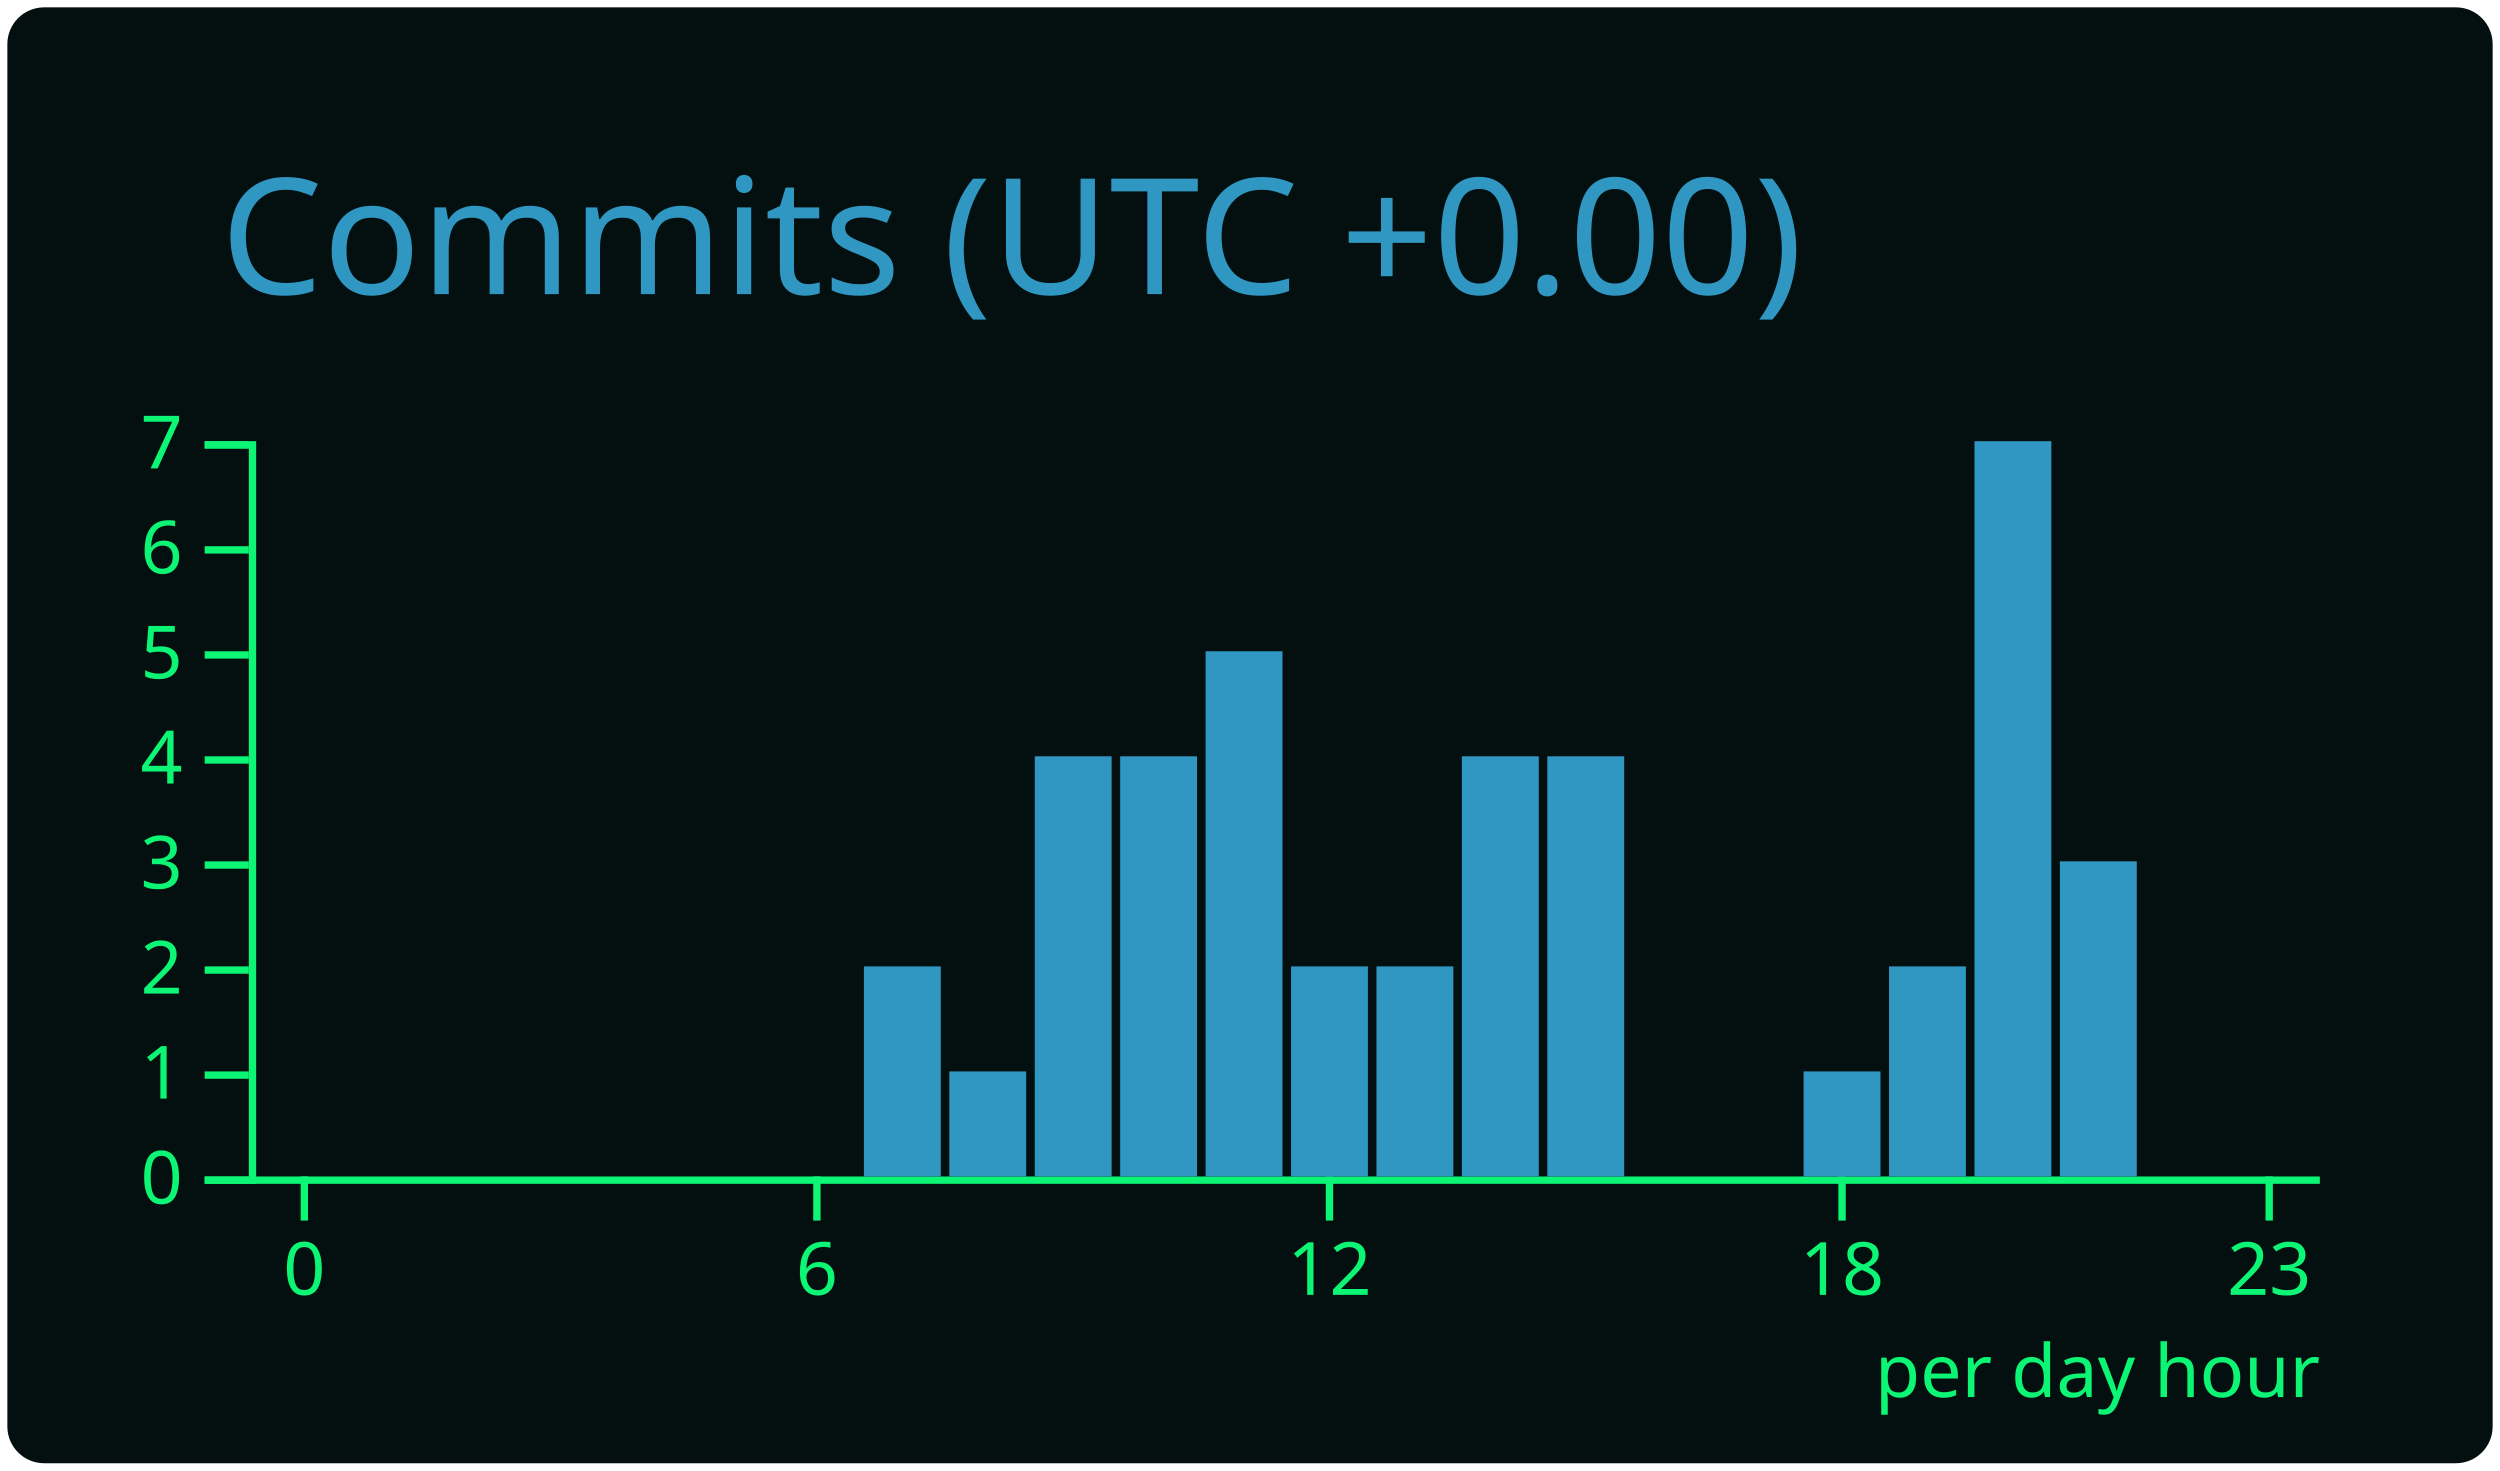
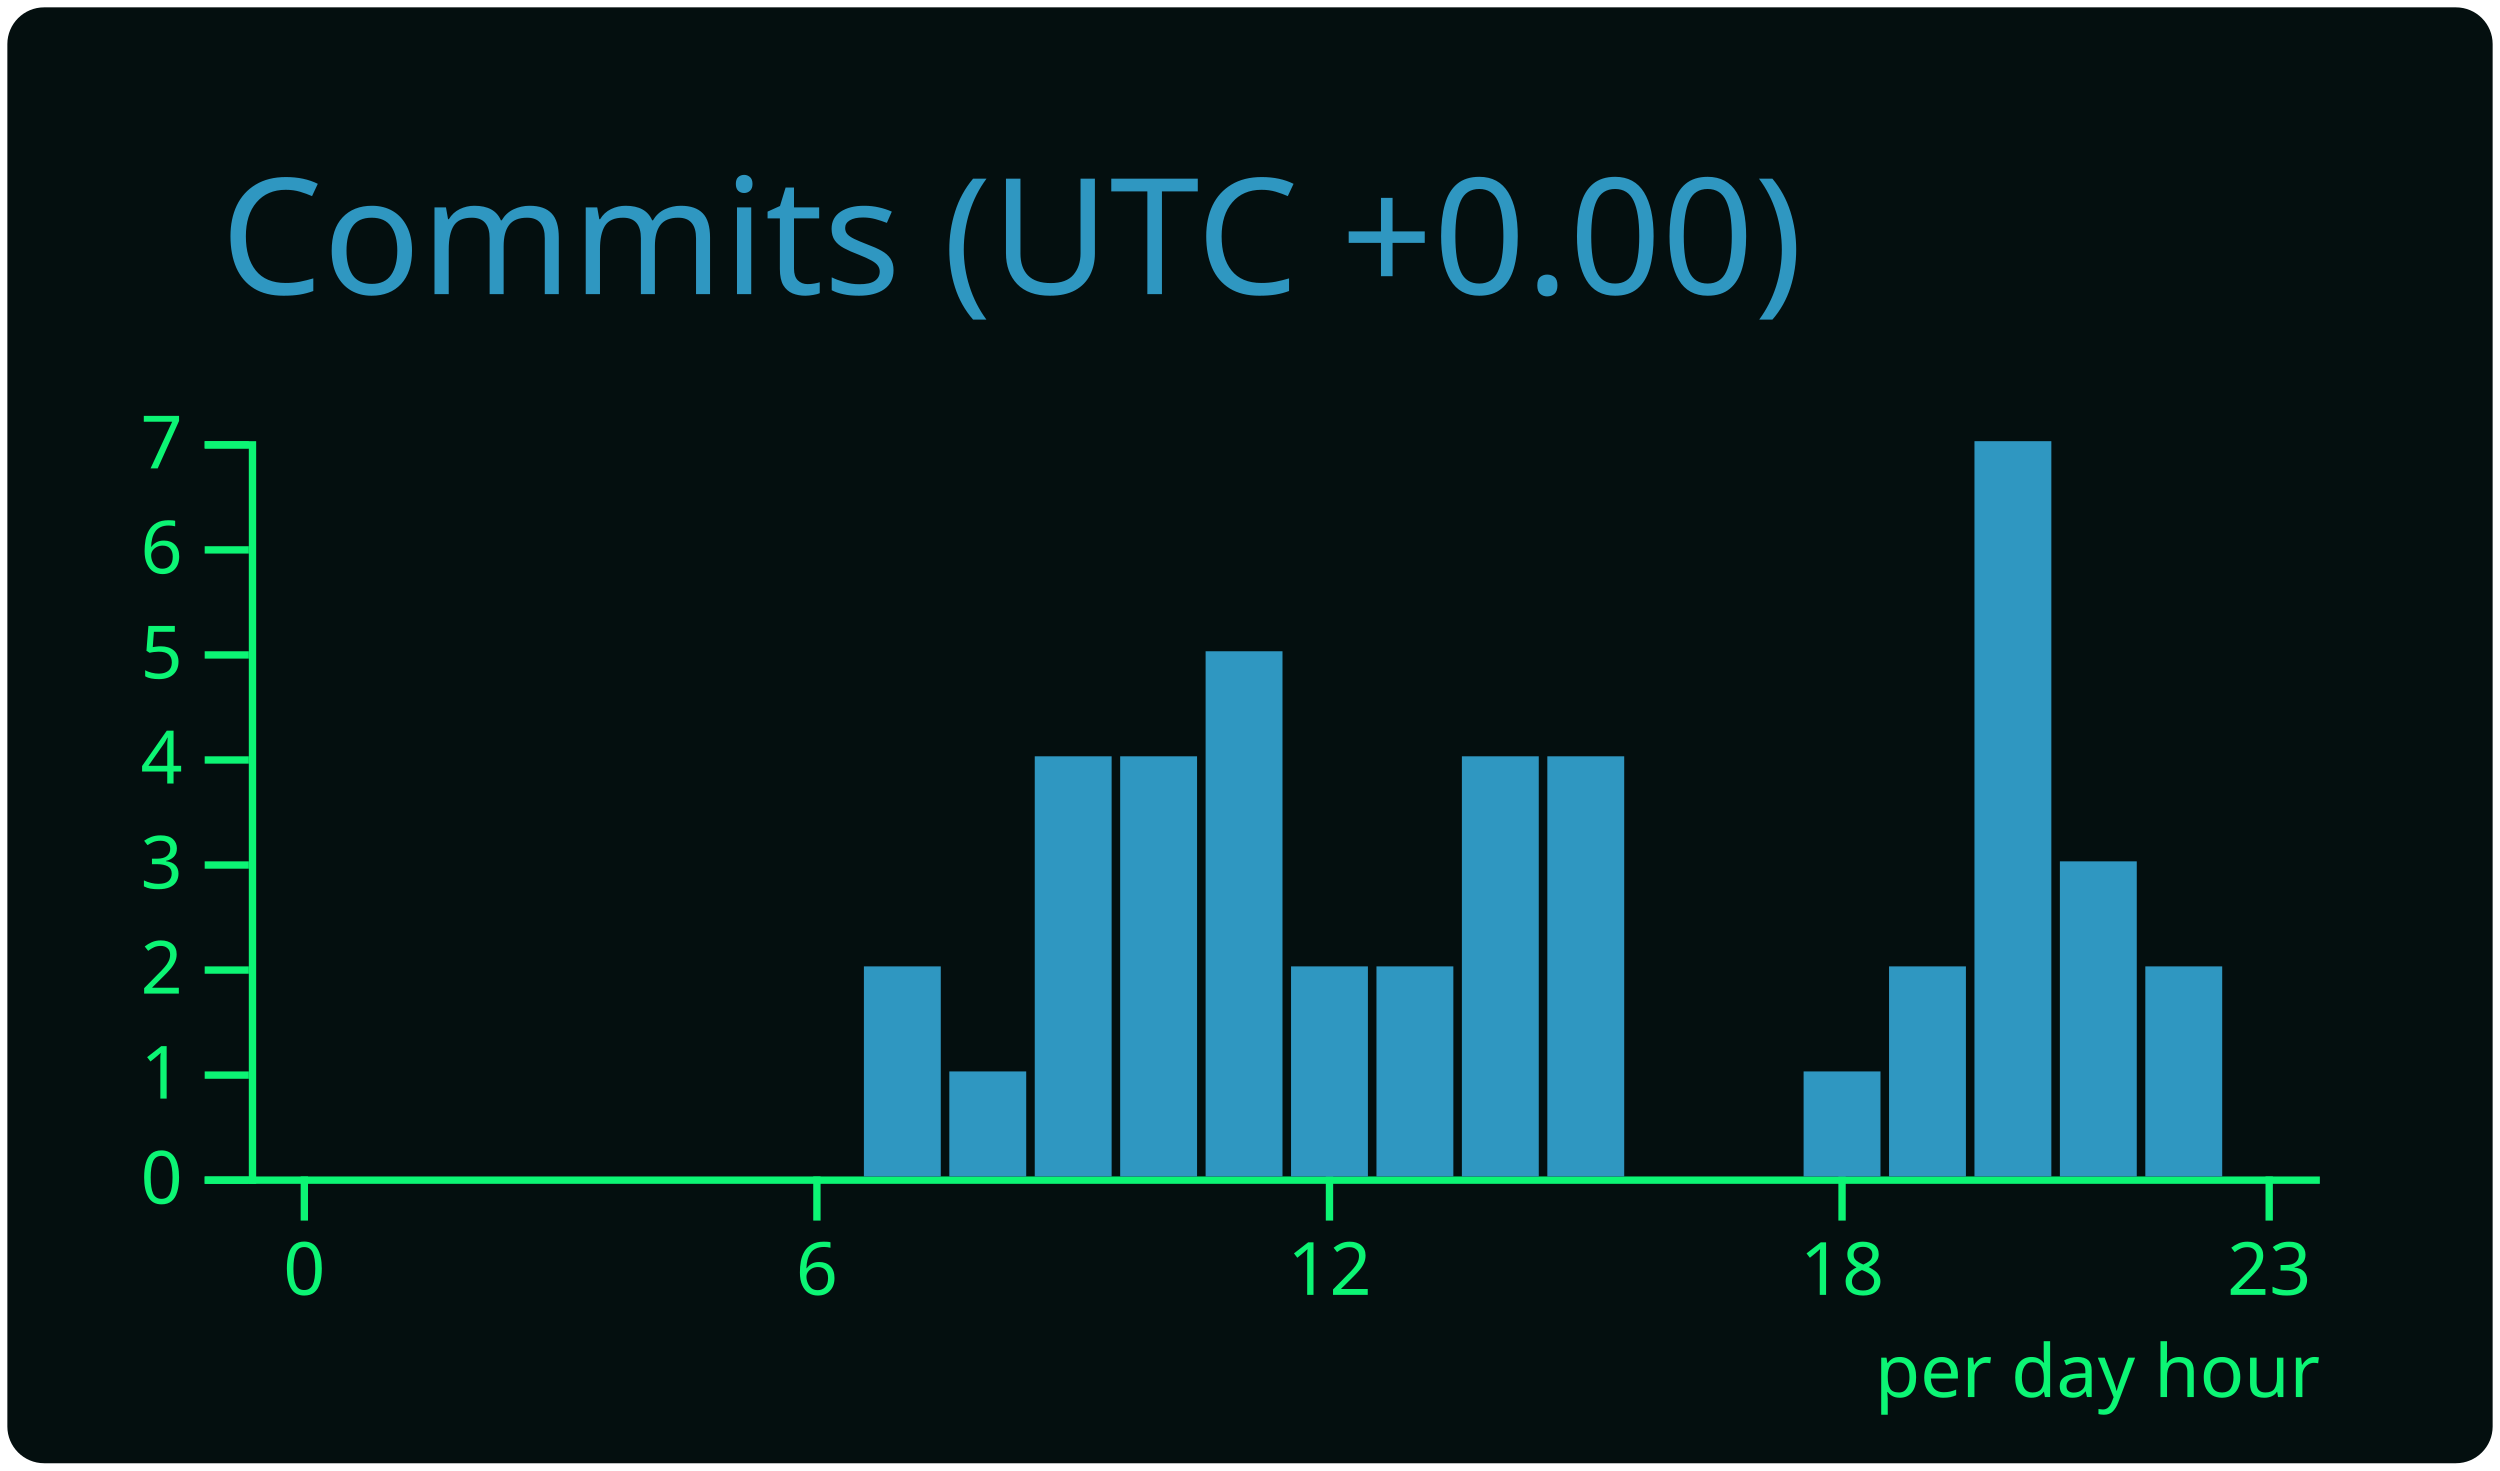
<svg xmlns="http://www.w3.org/2000/svg" width="340" height="200" viewBox="0 0 340 200">
  <style>* {
          font-family: 'Segoe UI', Ubuntu, "Helvetica Neue", Sans-Serif
        }</style>
  <rect x="1" y="1" rx="5" ry="5" height="99%" width="99.412%" stroke="#000000" stroke-width="1" fill="#040f0f" stroke-opacity="0" />
  <text x="30" y="40" style="font-size: 22px; fill: #2f97c1;">Commits (UTC +0.00)</text>
  <g transform="translate(0,40)">
    <g color="#2f97c1" transform="translate(35,20)">
      <g color="#0cf574" transform="translate(0,100)" fill="none" font-size="10" font-family="sans-serif" text-anchor="middle">
        <path class="domain" stroke="currentColor" d="M-1.162,0.5H280.5" />
        <g class="tick" opacity="1" transform="translate(6.390041,0)">
          <line stroke="currentColor" y2="6" />
          <text fill="currentColor" y="9" dy="0.71em">0</text>
        </g>
        <g class="tick" opacity="1" transform="translate(76.09959,0)">
          <line stroke="currentColor" y2="6" />
          <text fill="currentColor" y="9" dy="0.71em">6</text>
        </g>
        <g class="tick" opacity="1" transform="translate(145.8091,0)">
          <line stroke="currentColor" y2="6" />
          <text fill="currentColor" y="9" dy="0.71em">12</text>
        </g>
        <g class="tick" opacity="1" transform="translate(215.5187,0)">
          <line stroke="currentColor" y2="6" />
          <text fill="currentColor" y="9" dy="0.71em">18</text>
        </g>
        <g class="tick" opacity="1" transform="translate(273.61,0)">
          <line stroke="currentColor" y2="6" />
          <text fill="currentColor" y="9" dy="0.71em">23</text>
        </g>
      </g>
      <g color="#0cf574" transform="translate(-1.161826,0)" fill="none" font-size="10" font-family="sans-serif" text-anchor="end">
        <path class="domain" stroke="currentColor" d="M-6,100.5H0.5V0.5H-6" />
        <g class="tick" opacity="1" transform="translate(0,100.5)">
          <line stroke="currentColor" x2="-6" />
          <text fill="currentColor" x="-9" dy="0.32em">0</text>
        </g>
        <g class="tick" opacity="1" transform="translate(0,86.21429)">
          <line stroke="currentColor" x2="-6" />
          <text fill="currentColor" x="-9" dy="0.32em">1</text>
        </g>
        <g class="tick" opacity="1" transform="translate(0,71.92857)">
          <line stroke="currentColor" x2="-6" />
          <text fill="currentColor" x="-9" dy="0.32em">2</text>
        </g>
        <g class="tick" opacity="1" transform="translate(0,57.64286)">
          <line stroke="currentColor" x2="-6" />
          <text fill="currentColor" x="-9" dy="0.32em">3</text>
        </g>
        <g class="tick" opacity="1" transform="translate(0,43.35714)">
          <line stroke="currentColor" x2="-6" />
          <text fill="currentColor" x="-9" dy="0.32em">4</text>
        </g>
        <g class="tick" opacity="1" transform="translate(0,29.07143)">
          <line stroke="currentColor" x2="-6" />
          <text fill="currentColor" x="-9" dy="0.32em">5</text>
        </g>
        <g class="tick" opacity="1" transform="translate(0,14.78571)">
          <line stroke="currentColor" x2="-6" />
          <text fill="currentColor" x="-9" dy="0.32em">6</text>
        </g>
        <g class="tick" opacity="1" transform="translate(0,0.5)">
          <line stroke="currentColor" x2="-6" />
          <text fill="currentColor" x="-9" dy="0.32em">7</text>
        </g>
      </g>
      <rect class="bar" fill="#2f97c1" x="1.162" y="100" width="10.456" height="0" />
      <rect class="bar" fill="#2f97c1" x="12.78" y="100" width="10.456" height="0" />
      <rect class="bar" fill="#2f97c1" x="24.398" y="100" width="10.456" height="0" />
      <rect class="bar" fill="#2f97c1" x="36.017" y="100" width="10.456" height="0" />
      <rect class="bar" fill="#2f97c1" x="47.635" y="100" width="10.456" height="0" />
      <rect class="bar" fill="#2f97c1" x="59.253" y="100" width="10.456" height="0" />
      <rect class="bar" fill="#2f97c1" x="70.871" y="100" width="10.456" height="0" />
      <rect class="bar" fill="#2f97c1" x="82.49" y="71.429" width="10.456" height="28.571" />
      <rect class="bar" fill="#2f97c1" x="94.108" y="85.714" width="10.456" height="14.286" />
      <rect class="bar" fill="#2f97c1" x="105.726" y="42.857" width="10.456" height="57.143" />
      <rect class="bar" fill="#2f97c1" x="117.344" y="42.857" width="10.456" height="57.143" />
      <rect class="bar" fill="#2f97c1" x="128.963" y="28.571" width="10.456" height="71.429" />
      <rect class="bar" fill="#2f97c1" x="140.581" y="71.429" width="10.456" height="28.571" />
      <rect class="bar" fill="#2f97c1" x="152.199" y="71.429" width="10.456" height="28.571" />
      <rect class="bar" fill="#2f97c1" x="163.817" y="42.857" width="10.456" height="57.143" />
      <rect class="bar" fill="#2f97c1" x="175.436" y="42.857" width="10.456" height="57.143" />
      <rect class="bar" fill="#2f97c1" x="187.054" y="100" width="10.456" height="0" />
      <rect class="bar" fill="#2f97c1" x="198.672" y="100" width="10.456" height="0" />
      <rect class="bar" fill="#2f97c1" x="210.29" y="85.714" width="10.456" height="14.286" />
      <rect class="bar" fill="#2f97c1" x="221.909" y="71.429" width="10.456" height="28.571" />
      <rect class="bar" fill="#2f97c1" x="233.527" y="0" width="10.456" height="100" />
      <rect class="bar" fill="#2f97c1" x="245.145" y="57.143" width="10.456" height="42.857" />
-       <rect class="bar" fill="#2f97c1" x="256.763" y="100" width="10.456" height="0" />
+       <rect class="bar" fill="#2f97c1" x="256.763" y="71.429" width="10.456" height="28.571" />
      <rect class="bar" fill="#2f97c1" x="268.382" y="100" width="10.456" height="0" />
      <g>
        <text y="130" x="220" style="fill: #0cf574; font-size: 10px;">per day hour</text>
      </g>
    </g>
  </g>
</svg>
